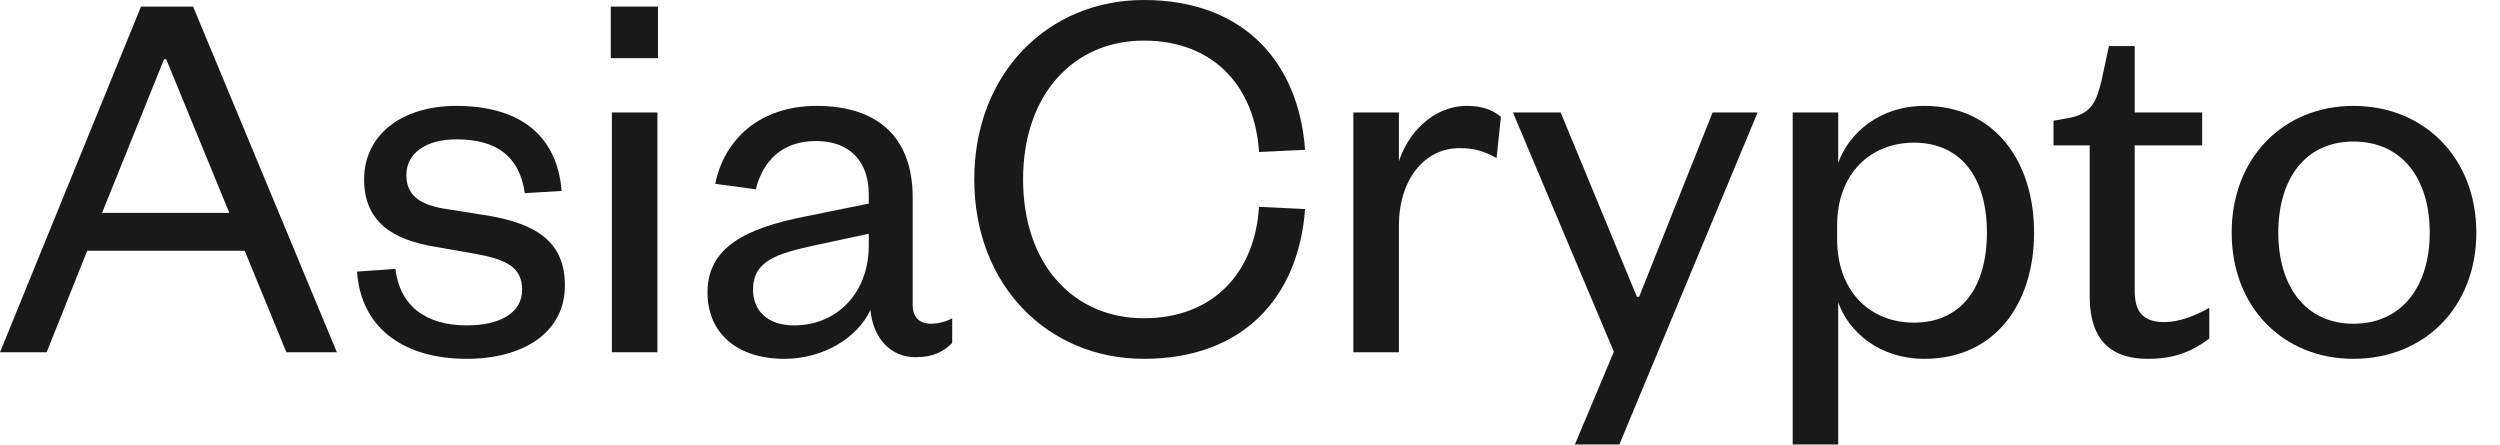
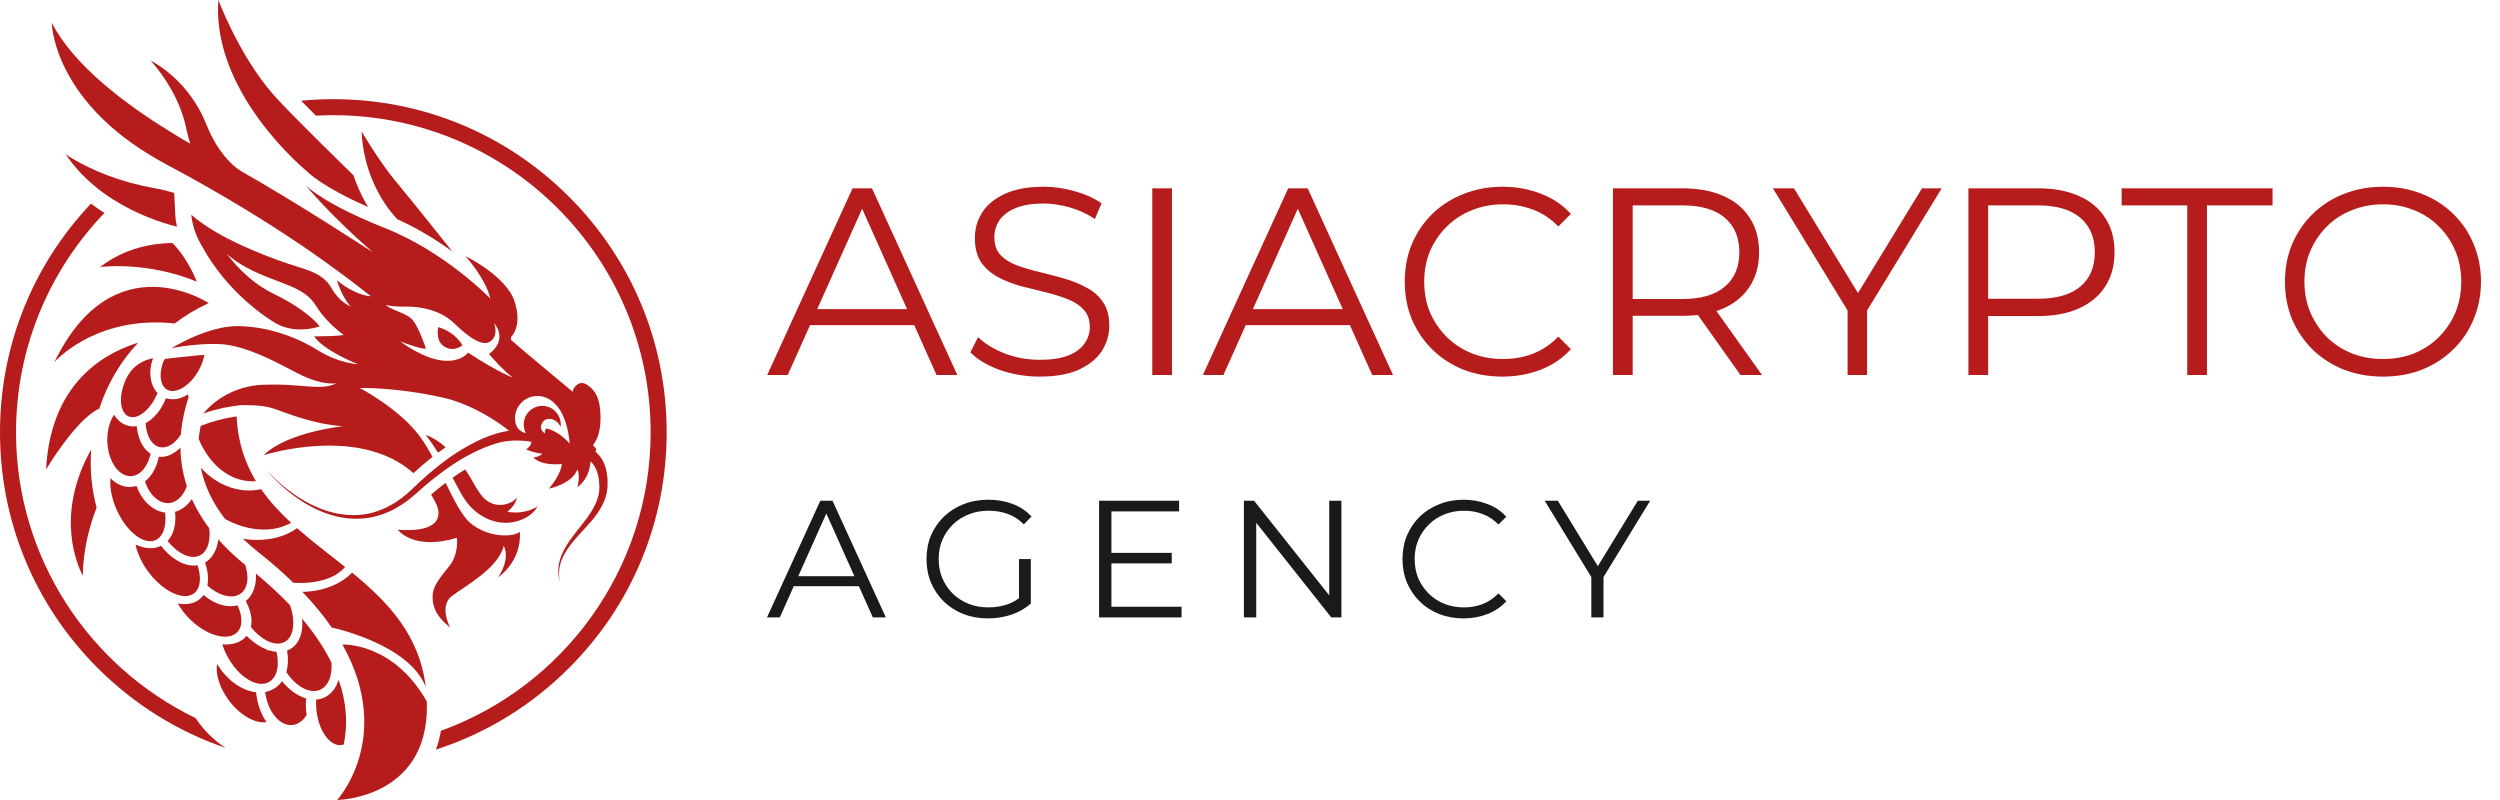
- <svg xmlns="http://www.w3.org/2000/svg" width="90" height="16" viewBox="0 0 90 16" fill="none">
-   <path d="M5.076 0.237H6.952L12.127 12.681H10.31L8.809 9.027H3.14L1.679 12.681H0L5.076 0.237ZM5.905 2.133L3.674 7.664H8.256L5.984 2.133H5.905Z" fill="#191919" />
-   <path d="M12.851 9.778L14.234 9.679C14.392 11.002 15.32 11.714 16.802 11.714C17.947 11.714 18.796 11.299 18.796 10.43C18.796 9.62 18.224 9.343 17.157 9.146L15.695 8.889C14.076 8.632 13.108 7.941 13.108 6.459C13.108 4.879 14.431 3.812 16.426 3.812C18.717 3.812 20.06 4.879 20.218 6.874L18.895 6.953C18.698 5.63 17.888 5.017 16.426 5.017C15.34 5.017 14.629 5.511 14.629 6.301C14.629 6.993 15.063 7.348 15.952 7.506L17.572 7.763C19.31 8.059 20.337 8.711 20.337 10.272C20.337 11.99 18.816 12.918 16.802 12.918C14.649 12.918 13.009 11.911 12.851 9.778Z" fill="#191919" />
-   <path d="M22.028 4.049H23.667V12.681H22.028V4.049ZM21.988 2.094V0.237H23.687V2.094H21.988Z" fill="#191919" />
-   <path d="M31.276 8.83V8.415L29.341 8.83C27.978 9.126 27.109 9.383 27.109 10.43C27.109 11.161 27.603 11.714 28.59 11.714C30.111 11.714 31.276 10.568 31.276 8.83ZM32.857 7.111V10.983C32.857 11.437 33.113 11.654 33.528 11.654C33.726 11.654 34.042 11.595 34.279 11.457V12.346C33.982 12.642 33.627 12.859 32.955 12.859C32.067 12.859 31.434 12.188 31.336 11.161C30.862 12.168 29.637 12.918 28.235 12.918C26.556 12.918 25.47 12.01 25.47 10.528C25.47 8.889 26.872 8.217 28.946 7.802L31.276 7.328V6.993C31.276 5.807 30.585 5.077 29.381 5.077C28.136 5.077 27.465 5.807 27.208 6.815L25.747 6.617C26.082 4.998 27.366 3.812 29.4 3.812C31.573 3.812 32.857 4.919 32.857 7.111Z" fill="#191919" />
-   <path d="M35.074 6.459C35.074 2.627 37.74 0 41.176 0C44.732 0 46.746 2.193 46.983 5.393L45.324 5.472C45.186 3.18 43.744 1.462 41.176 1.462C38.648 1.462 36.831 3.398 36.831 6.459C36.831 9.521 38.648 11.457 41.176 11.457C43.744 11.457 45.186 9.738 45.324 7.447L46.983 7.526C46.746 10.726 44.732 12.918 41.176 12.918C37.74 12.918 35.074 10.291 35.074 6.459Z" fill="#191919" />
-   <path d="M54.034 4.207L53.876 5.689C53.402 5.432 53.066 5.333 52.533 5.333C51.289 5.333 50.361 6.459 50.361 8.119V12.681H48.721V4.049H50.361V5.807C50.677 4.82 51.566 3.812 52.81 3.812C53.343 3.812 53.738 3.951 54.034 4.207Z" fill="#191919" />
-   <path d="M58.297 16H56.697L58.099 12.662L54.465 4.049H56.184L58.929 10.686H59.008L61.654 4.049H63.274L58.297 16Z" fill="#191919" />
-   <path d="M66.137 8.119V8.612C66.137 10.509 67.342 11.615 68.902 11.615C70.6 11.615 71.529 10.351 71.529 8.375C71.529 6.4 70.6 5.136 68.902 5.136C67.342 5.136 66.137 6.242 66.137 8.119ZM66.176 10.884V16H64.537V4.049H66.176V5.867C66.552 4.8 67.658 3.812 69.277 3.812C71.825 3.812 73.227 5.827 73.227 8.375C73.227 10.924 71.825 12.918 69.277 12.918C67.658 12.918 66.552 11.951 66.176 10.884Z" fill="#191919" />
-   <path d="M75.229 10.667V5.235H73.926V4.346L74.479 4.247C75.288 4.089 75.466 3.694 75.664 2.864L75.921 1.659H76.849V4.049H79.278V5.235H76.849V10.469C76.849 11.239 77.165 11.595 77.915 11.595C78.468 11.595 79.041 11.358 79.535 11.082V12.188C78.903 12.662 78.271 12.918 77.323 12.918C76.098 12.918 75.229 12.346 75.229 10.667Z" fill="#191919" />
-   <path d="M82.019 8.375C82.019 10.291 82.986 11.654 84.724 11.654C86.482 11.654 87.47 10.291 87.47 8.375C87.47 6.44 86.482 5.096 84.724 5.096C82.986 5.096 82.019 6.44 82.019 8.375ZM89.148 8.375C89.148 11.062 87.272 12.918 84.724 12.918C82.196 12.918 80.34 11.062 80.34 8.375C80.34 5.689 82.196 3.812 84.724 3.812C87.272 3.812 89.148 5.689 89.148 8.375Z" fill="#191919" />
+ <svg xmlns="http://www.w3.org/2000/svg" width="150" height="48" viewBox="0 0 150 48" fill="none">
+   <path d="M8.293 20.557C7.223 21.697 6.431 23.054 5.957 24.518C4.572 25.126 2.765 28.167 2.765 28.167C3.053 22.556 6.783 21.034 8.293 20.557Z" fill="#B71C1C" />
+   <path d="M12.523 18.186C11.784 18.523 11.104 18.934 10.485 19.408C10.195 19.376 9.913 19.357 9.64 19.35C5.495 19.233 3.328 21.652 3.263 21.725C6.82 14.41 12.523 18.186 12.523 18.186Z" fill="#B71C1C" />
+   <path d="M27.743 20.709C27.743 20.709 27.302 21.145 26.697 20.817C26.091 20.489 26.295 19.629 26.295 19.629C27.336 19.929 27.743 20.709 27.743 20.709Z" fill="#B71C1C" />
+   <path d="M27.136 15.085C26.385 14.54 25.487 13.964 24.482 13.46C24.273 13.355 24.059 13.253 23.841 13.155C23.841 13.155 23.841 13.154 23.84 13.153C23.84 13.153 23.832 13.146 23.818 13.131C23.794 13.105 23.768 13.078 23.741 13.051C23.738 13.048 23.736 13.044 23.732 13.041C23.474 12.76 22.802 11.955 22.298 10.695C21.989 9.922 21.743 8.978 21.693 7.88C21.693 7.88 22.749 9.689 23.745 10.881C24.726 12.053 27.064 14.993 27.136 15.085Z" fill="#B71C1C" />
+   <path d="M22.086 12.419C19.288 11.193 18.461 10.319 18.461 10.319C18.461 10.319 16.979 9.12 15.57 7.201C15.292 6.822 15.017 6.416 14.758 5.985C13.735 4.292 12.941 2.223 13.101 0C13.101 0 14.329 3.288 16.364 5.633C16.44 5.719 16.516 5.805 16.594 5.889C16.856 6.172 17.165 6.496 17.51 6.848C18.567 7.93 19.944 9.278 21.213 10.526C21.271 10.703 21.336 10.879 21.405 11.052C21.616 11.579 21.855 12.036 22.086 12.419Z" fill="#B71C1C" />
+   <path d="M31.195 31.907C30.719 32.269 29.259 32.235 28.253 31.409C27.729 30.98 27.251 30.024 26.737 28.97C26.466 29.176 26.191 29.397 25.918 29.63L25.916 29.631L25.915 29.633C25.899 29.646 25.882 29.66 25.866 29.674C25.871 29.681 25.876 29.689 25.88 29.697C25.904 29.736 25.928 29.777 25.951 29.817C25.951 29.819 25.952 29.819 25.952 29.82C25.98 29.868 26.007 29.916 26.034 29.966C26.035 29.97 26.037 29.974 26.04 29.977C26.064 30.022 26.087 30.067 26.11 30.113C26.137 30.166 26.164 30.22 26.189 30.275C26.189 30.275 27.11 32.024 23.866 31.783C23.866 31.783 24.79 33.061 27.415 32.269C27.415 32.269 27.551 33.231 26.94 33.988C26.329 34.746 25.955 35.21 25.955 35.775C25.955 36.341 26.091 36.907 27.008 37.653C27.008 37.653 26.318 36.364 27.11 35.764C27.902 35.164 29.904 34.09 30.221 32.755C30.221 32.755 30.674 33.423 29.894 34.633C29.935 34.606 31.295 33.689 31.195 31.907Z" fill="#B71C1C" />
+   <path d="M10.621 13.605C9.666 13.359 8.196 12.869 6.764 11.954C6.382 11.711 6.003 11.437 5.638 11.129C5.016 10.607 4.433 9.987 3.938 9.253C3.978 9.281 4.837 9.895 6.342 10.477C6.797 10.653 7.31 10.826 7.877 10.98C8.306 11.096 8.766 11.201 9.254 11.288C9.67 11.361 10.07 11.459 10.453 11.575L10.519 12.932C10.521 12.971 10.536 13.228 10.621 13.605Z" fill="#B71C1C" />
+   <path d="M11.806 16.898C8.754 15.643 6.003 16.023 6.003 16.023C7.488 14.878 9.132 14.595 10.341 14.58C11.302 15.531 11.806 16.898 11.806 16.898Z" fill="#B71C1C" />
+   <path d="M4.977 34.545C4.976 34.545 4.976 34.544 4.975 34.542C4.971 34.536 4.964 34.523 4.953 34.502C4.951 34.499 4.948 34.494 4.946 34.49C4.707 34.039 3.235 30.954 5.473 26.964C5.385 28.119 5.487 29.299 5.796 30.459C4.907 32.749 4.975 34.504 4.977 34.545Z" fill="#B71C1C" />
+   <path d="M26.74 26.833C26.586 26.939 26.432 27.048 26.284 27.159C26.055 26.796 25.81 26.44 25.541 26.096C25.97 26.248 26.373 26.511 26.74 26.833Z" fill="#B71C1C" />
+   <path d="M32.254 30.381C32.066 30.743 31.707 31.003 31.334 31.165C30.684 31.445 30.001 31.423 29.388 31.189H29.388C28.798 30.962 28.273 30.539 27.905 29.995C27.733 29.758 27.588 29.471 27.45 29.212C27.351 29.029 27.253 28.846 27.154 28.664C27.172 28.651 27.191 28.638 27.209 28.625C27.419 28.477 27.637 28.333 27.858 28.196C27.874 28.186 27.89 28.176 27.907 28.166C27.983 28.277 28.057 28.387 28.126 28.495C28.328 28.805 28.486 29.144 28.693 29.451C28.775 29.577 28.864 29.696 28.96 29.808C29.247 30.139 29.67 30.331 30.106 30.291C30.292 30.275 30.476 30.229 30.645 30.149C30.782 30.082 30.904 29.983 31.017 29.86C30.977 30.019 30.91 30.184 30.805 30.331C30.701 30.47 30.578 30.595 30.442 30.702C30.69 30.754 30.95 30.766 31.216 30.735C31.568 30.697 31.926 30.599 32.254 30.381Z" fill="#B71C1C" />
+   <path d="M9.451 23.578C9.441 23.604 9.43 23.63 9.418 23.657C9.254 24.035 9.037 24.356 8.801 24.592C8.774 24.619 8.747 24.645 8.72 24.67C8.666 24.719 8.612 24.763 8.558 24.802C8.439 24.888 8.318 24.952 8.2 24.991C8.028 25.047 7.862 25.048 7.714 24.984C7.516 24.898 7.381 24.708 7.311 24.453C7.299 24.408 7.289 24.361 7.281 24.313C7.211 23.904 7.288 23.368 7.52 22.833C7.928 21.895 8.646 21.599 9.186 21.49C9.018 21.937 8.98 22.392 9.058 22.788C9.102 23.009 9.181 23.21 9.295 23.382C9.341 23.453 9.393 23.518 9.451 23.578Z" fill="#B71C1C" />
+   <path d="M9.037 27.228C8.992 27.429 8.928 27.615 8.848 27.78C8.786 27.91 8.713 28.026 8.632 28.128C8.632 28.128 8.56 28.213 8.56 28.212V28.213C8.409 28.378 8.234 28.492 8.042 28.541C7.983 28.557 7.923 28.566 7.862 28.569C7.479 28.585 7.124 28.344 6.863 27.946C6.765 27.796 6.679 27.621 6.611 27.43C6.514 27.156 6.454 26.846 6.439 26.516C6.413 25.87 6.572 25.284 6.845 24.885C7.042 25.207 7.319 25.441 7.66 25.537C7.839 25.588 8.023 25.597 8.205 25.57C8.235 25.908 8.314 26.22 8.433 26.486C8.51 26.658 8.603 26.811 8.713 26.941C8.809 27.056 8.918 27.153 9.037 27.228Z" fill="#B71C1C" />
+   <path d="M11.316 23.829V23.829C11.081 24.537 10.93 25.237 10.863 25.927C10.859 25.975 10.854 26.023 10.851 26.07C10.788 26.169 10.721 26.26 10.65 26.342C10.332 26.714 9.946 26.907 9.583 26.827C9.583 26.826 9.582 26.826 9.581 26.826C9.397 26.785 9.239 26.678 9.11 26.521V26.52C9.079 26.482 9.049 26.441 9.022 26.398C8.95 26.284 8.89 26.151 8.845 26.005C8.787 25.819 8.751 25.61 8.741 25.386C8.782 25.364 8.824 25.339 8.865 25.313C8.95 25.259 9.032 25.197 9.113 25.128C9.459 24.832 9.758 24.405 9.954 23.893C10.376 24.032 10.855 23.936 11.282 23.661C11.295 23.715 11.307 23.771 11.316 23.829Z" fill="#B71C1C" />
+   <path d="M9.928 31.139C9.926 31.264 9.917 31.383 9.901 31.495C9.871 31.689 9.818 31.861 9.741 32.006C9.658 32.164 9.547 32.287 9.408 32.368C9.384 32.382 9.359 32.395 9.334 32.407C8.977 32.566 8.53 32.433 8.1 32.089C7.962 31.979 7.825 31.847 7.694 31.696C7.433 31.396 7.193 31.021 7.002 30.593C6.699 29.913 6.577 29.233 6.627 28.69C6.963 29.037 7.385 29.235 7.835 29.217C7.958 29.212 8.078 29.19 8.192 29.155C8.323 29.53 8.518 29.859 8.755 30.12C8.877 30.254 9.01 30.371 9.152 30.466C9.384 30.623 9.64 30.724 9.906 30.755C9.921 30.887 9.928 31.016 9.928 31.139Z" fill="#B71C1C" />
+   <path d="M11.211 29.165C11.046 29.638 10.756 29.991 10.392 30.127C10.315 30.156 10.234 30.175 10.15 30.183C10.027 30.194 9.906 30.181 9.788 30.147C9.542 30.075 9.311 29.908 9.117 29.672C9.028 29.563 8.947 29.44 8.875 29.304V29.303C8.806 29.174 8.747 29.034 8.698 28.885C8.814 28.794 8.921 28.686 9.018 28.564C9.114 28.443 9.2 28.308 9.274 28.16C9.389 27.933 9.475 27.678 9.527 27.405C9.975 27.459 10.435 27.25 10.825 26.859C10.832 27.358 10.887 27.848 10.987 28.329V28.329C11.037 28.573 11.099 28.811 11.173 29.049C11.186 29.088 11.198 29.127 11.211 29.165Z" fill="#B71C1C" />
+   <path d="M12.096 33.264C12.061 33.289 12.023 33.312 11.983 33.331C11.877 33.383 11.765 33.41 11.645 33.415C11.536 33.42 11.422 33.407 11.306 33.376C11.159 33.338 11.007 33.271 10.855 33.181V33.18C10.58 33.015 10.306 32.769 10.057 32.458C10.212 32.291 10.33 32.082 10.407 31.845C10.448 31.721 10.478 31.589 10.498 31.45C10.53 31.219 10.532 30.969 10.504 30.709C10.908 30.596 11.255 30.321 11.511 29.942C11.691 30.347 11.909 30.744 12.162 31.134C12.283 31.322 12.413 31.507 12.551 31.691C12.553 31.693 12.554 31.695 12.556 31.697C12.638 32.402 12.481 32.994 12.096 33.264Z" fill="#B71C1C" />
+   <path d="M11.854 35.354C11.799 35.452 11.728 35.536 11.639 35.603C11.339 35.829 10.9 35.814 10.426 35.604C10.264 35.534 10.098 35.44 9.931 35.324C9.58 35.082 9.23 34.747 8.921 34.338C8.502 33.782 8.234 33.19 8.135 32.673C8.675 32.928 9.221 32.971 9.668 32.749C10.051 33.253 10.512 33.62 10.977 33.803C11.158 33.874 11.34 33.917 11.518 33.929C11.63 33.938 11.742 33.933 11.851 33.916C11.863 33.952 11.874 33.987 11.884 34.022C11.909 34.11 11.931 34.197 11.948 34.281C11.975 34.417 11.991 34.549 11.995 34.673C12.002 34.938 11.957 35.17 11.854 35.354Z" fill="#B71C1C" />
+   <path d="M17.085 38.513C16.916 38.606 16.721 38.635 16.513 38.606C16.486 38.603 16.459 38.598 16.432 38.592C16.275 38.56 16.113 38.497 15.95 38.406C15.642 38.237 15.332 37.968 15.053 37.624V37.623C15.114 37.359 15.103 37.067 15.027 36.764C14.977 36.566 14.899 36.363 14.796 36.161C14.78 36.129 14.763 36.098 14.745 36.066C15.192 35.712 15.398 35.104 15.355 34.416C16.055 34.995 16.686 35.575 17.25 36.156C17.302 36.208 17.352 36.261 17.402 36.313C17.449 36.45 17.488 36.585 17.519 36.717C17.706 37.537 17.562 38.248 17.085 38.513Z" fill="#B71C1C" />
+   <path d="M14.396 37.691C14.357 37.777 14.306 37.855 14.241 37.923C14.009 38.166 13.646 38.244 13.226 38.178C12.995 38.142 12.748 38.062 12.496 37.942C12.144 37.774 11.784 37.527 11.451 37.21C11.118 36.892 10.854 36.546 10.669 36.203C11.178 36.305 11.647 36.228 11.988 35.944C12.074 35.872 12.148 35.79 12.211 35.699C12.564 35.997 12.948 36.204 13.326 36.303H13.326C13.444 36.335 13.56 36.355 13.675 36.365C13.872 36.382 14.064 36.367 14.245 36.318C14.271 36.372 14.295 36.426 14.317 36.48C14.504 36.938 14.539 37.371 14.396 37.691Z" fill="#B71C1C" />
+   <path d="M14.458 35.604C14.454 35.607 14.45 35.609 14.446 35.612V35.612C14.365 35.672 14.274 35.716 14.177 35.744C14.098 35.768 14.014 35.781 13.927 35.784C13.795 35.79 13.653 35.774 13.509 35.737V35.737C13.161 35.649 12.789 35.443 12.442 35.139C12.481 34.941 12.49 34.727 12.469 34.501C12.458 34.386 12.44 34.27 12.414 34.151C12.386 34.021 12.349 33.888 12.303 33.755C12.746 33.497 13.019 32.99 13.101 32.365C13.466 32.778 13.875 33.181 14.328 33.573C14.451 33.68 14.578 33.786 14.708 33.892C14.728 33.951 14.746 34.01 14.762 34.069C14.938 34.724 14.845 35.311 14.458 35.604Z" fill="#B71C1C" />
+   <path d="M19.893 39.89C19.897 40.025 19.892 40.156 19.878 40.279C19.817 40.805 19.59 41.215 19.213 41.383C19.184 41.396 19.154 41.407 19.124 41.417C19.097 41.426 19.07 41.434 19.043 41.439C18.947 41.461 18.848 41.467 18.747 41.459C18.651 41.452 18.553 41.432 18.454 41.4C18.009 41.257 17.546 40.873 17.177 40.327C17.289 39.955 17.308 39.526 17.231 39.081C17.229 39.065 17.227 39.05 17.223 39.035C17.307 39.004 17.388 38.965 17.464 38.916C17.547 38.863 17.623 38.801 17.69 38.731C18.046 38.366 18.191 37.782 18.124 37.117C18.868 37.999 19.456 38.881 19.886 39.759C19.889 39.804 19.892 39.847 19.893 39.89Z" fill="#B71C1C" />
+   <path d="M20.621 44.673C20.573 44.689 20.524 44.7 20.474 44.705C19.794 44.778 19.136 43.871 18.991 42.669C18.991 42.669 18.991 42.669 18.991 42.668C18.989 42.65 18.987 42.632 18.985 42.614C18.961 42.394 18.957 42.18 18.968 41.976C19.018 41.973 19.068 41.968 19.117 41.959C19.229 41.939 19.338 41.906 19.444 41.859C19.868 41.67 20.164 41.284 20.319 40.788C20.546 41.435 20.687 42.082 20.741 42.725C20.802 43.449 20.742 44.102 20.621 44.673Z" fill="#B71C1C" />
+   <path d="M16.573 40.37C16.517 40.529 16.437 40.665 16.332 40.772C16.274 40.832 16.209 40.882 16.136 40.923C16.055 40.967 15.97 40.998 15.879 41.015C15.714 41.046 15.535 41.033 15.35 40.98C14.767 40.813 14.124 40.25 13.677 39.445C13.616 39.335 13.56 39.225 13.511 39.115C13.443 38.963 13.386 38.812 13.339 38.661C13.947 38.711 14.479 38.545 14.798 38.151C15.184 38.54 15.61 38.824 16.028 38.979C16.033 39.006 16.039 39.034 16.046 39.061C16.064 39.042 16.082 39.023 16.101 39.005C16.267 39.062 16.431 39.098 16.591 39.111C16.602 39.161 16.613 39.21 16.621 39.259C16.697 39.679 16.681 40.065 16.573 40.37Z" fill="#B71C1C" />
+   <path d="M18.398 42.894C18.187 43.239 17.892 43.463 17.549 43.499C17.18 43.539 16.82 43.355 16.53 43.019C16.218 42.661 15.986 42.131 15.908 41.52C16.107 41.484 16.297 41.411 16.47 41.301C16.501 41.282 16.53 41.261 16.559 41.24C16.7 41.136 16.82 41.011 16.92 40.868C17.345 41.395 17.858 41.76 18.367 41.908C18.343 42.165 18.344 42.436 18.374 42.714C18.38 42.775 18.388 42.835 18.398 42.894Z" fill="#B71C1C" />
+   <path d="M15.989 43.325C15.333 43.433 14.42 42.934 13.743 42.039C13.172 41.282 12.919 40.44 13.026 39.834C13.049 39.872 13.072 39.909 13.096 39.947C13.682 40.87 14.556 41.447 15.366 41.536C15.367 41.553 15.369 41.571 15.371 41.589C15.444 42.266 15.67 42.869 15.989 43.325Z" fill="#B71C1C" />
+   <path d="M20.704 34.017C19.729 35.181 17.598 34.963 17.598 34.963C16.976 34.358 16.287 33.755 15.531 33.155C15.188 32.883 14.869 32.606 14.575 32.324C14.575 32.324 16.403 32.709 17.823 31.691C18.739 32.498 19.736 33.244 20.704 34.017Z" fill="#B71C1C" />
+   <path d="M17.468 31.369C15.589 32.395 13.544 31.16 13.499 31.132C13.498 31.132 13.498 31.132 13.498 31.132C12.747 30.156 12.261 29.127 12.045 28.052C12.083 28.099 13.492 29.808 15.669 29.351C16.182 30.09 16.797 30.75 17.468 31.369Z" fill="#B71C1C" />
+   <path d="M15.36 28.875C14.759 28.905 14.247 28.77 13.816 28.549C13.778 28.529 13.741 28.51 13.704 28.488C12.447 27.777 11.925 26.342 11.925 26.342C11.936 26.127 11.986 25.829 12.04 25.552L12.419 25.415C13.14 25.156 13.858 25.033 14.197 24.985C14.242 25.922 14.419 26.755 14.7 27.51C14.79 27.752 14.89 27.985 14.999 28.211C15.11 28.439 15.231 28.66 15.36 28.875Z" fill="#B71C1C" />
+   <path d="M25.546 41.219C24.54 38.623 19.904 37.653 19.904 37.653C19.41 36.935 18.821 36.22 18.14 35.509C18.14 35.509 19.966 35.559 21.124 34.357C23.263 36.111 25.162 38.067 25.546 41.219Z" fill="#B71C1C" />
+   <path d="M25.616 42.325C25.663 47.935 20.226 48 20.226 48C20.302 47.916 22.092 45.913 21.83 42.663C21.722 41.33 21.292 39.997 20.542 38.67C20.542 38.67 23.601 38.522 25.612 42.098C25.614 42.173 25.616 42.248 25.616 42.325Z" fill="#B71C1C" />
+   <path d="M12.261 21.293C12.208 21.604 12.086 21.941 11.896 22.27C11.772 22.484 11.63 22.676 11.48 22.839C11.357 22.973 11.227 23.087 11.096 23.181C10.746 23.431 10.384 23.527 10.101 23.416C10.072 23.405 10.045 23.391 10.018 23.376C9.863 23.287 9.756 23.136 9.696 22.944C9.681 22.898 9.67 22.85 9.661 22.799V22.799C9.633 22.646 9.631 22.474 9.653 22.291L9.663 22.215C9.69 22.044 9.737 21.864 9.806 21.682C9.834 21.631 9.863 21.581 9.895 21.531C9.895 21.531 11.677 21.336 11.936 21.315L12.033 21.307L12.135 21.3C12.177 21.298 12.219 21.296 12.261 21.293Z" fill="#B71C1C" />
+   <path d="M35.331 27.605C35.331 27.605 35.33 27.605 35.33 27.605C35.33 27.605 35.331 27.606 35.333 27.607V27.607C35.332 27.605 35.331 27.605 35.331 27.605Z" fill="#B71C1C" />
+   <path d="M35.333 27.607V27.607C35.331 27.606 35.33 27.605 35.33 27.605C35.33 27.605 35.331 27.605 35.331 27.605C35.331 27.605 35.332 27.605 35.333 27.607Z" fill="#B71C1C" />
+   <path d="M40 25.943C40 31.283 37.919 36.303 34.142 40.079C31.865 42.355 29.136 44.015 26.157 44.974C26.284 44.629 26.386 44.254 26.457 43.846C33.786 41.197 39.038 34.171 39.038 25.943C39.038 15.449 30.498 6.912 20 6.912C19.649 6.912 19.3 6.922 18.954 6.941C18.689 6.675 18.436 6.419 18.198 6.177C18.153 6.131 18.11 6.086 18.067 6.042C18.705 5.981 19.351 5.95 20 5.95C25.342 5.95 30.364 8.03 34.142 11.806C37.919 15.582 40 20.602 40 25.943Z" fill="#B71C1C" />
+   <path d="M13.54 44.873C10.679 43.901 8.058 42.278 5.858 40.079C2.081 36.303 0 31.283 0 25.943C0 20.793 1.934 15.942 5.459 12.216C5.71 12.407 5.974 12.591 6.246 12.764C6.253 12.768 6.259 12.773 6.266 12.777C2.982 16.198 0.962 20.839 0.962 25.943C0.962 33.478 5.365 40.004 11.734 43.085C11.804 43.187 11.876 43.289 11.952 43.39C12.415 44.002 12.958 44.505 13.54 44.873Z" fill="#B71C1C" />
+   <path d="M35.73 27.112C35.748 27.058 35.763 27.002 35.777 26.942L35.582 26.71C35.699 26.534 36.054 26.122 36.032 24.957C36.009 23.792 35.635 23.339 35.183 23.062C35.159 23.048 35.135 23.035 35.112 23.025C35.043 22.994 34.976 22.98 34.913 22.98C34.764 22.98 34.635 23.056 34.54 23.156C34.534 23.162 34.527 23.169 34.522 23.176C34.425 23.285 34.368 23.417 34.368 23.509C34.368 23.509 31.506 21.14 30.651 20.387L30.668 20.212C30.668 20.212 31.375 19.584 30.866 18.063C30.357 16.541 27.924 15.365 27.924 15.365C27.924 15.365 28.261 15.734 28.622 16.263C28.623 16.263 28.623 16.265 28.623 16.265C28.946 16.74 29.29 17.343 29.424 17.921C29.424 17.921 26.763 15.133 23.066 13.671C19.569 12.287 18.449 11.226 18.339 11.118C18.46 11.267 19.846 12.939 22.363 15.133C22.294 15.095 18.286 12.446 14.41 10.234C14.182 10.085 13.979 9.908 13.784 9.711C13.323 9.243 12.951 8.676 12.653 8.077C12.49 7.753 12.358 7.388 12.206 7.058C11.538 5.628 10.422 4.387 9.036 3.632C9.541 4.192 9.963 4.805 10.328 5.46C10.744 6.225 11.042 7.005 11.204 7.834C11.259 8.082 11.324 8.331 11.402 8.575C11.407 8.588 11.411 8.601 11.416 8.614C11.005 8.4 10.571 8.123 10.105 7.835C7.599 6.288 4.423 3.945 3.107 1.365C3.107 1.365 3.138 5.423 8.366 8.902C8.768 9.169 9.2 9.433 9.665 9.692H9.665C9.769 9.749 9.872 9.806 9.979 9.863C16.813 13.505 20.653 16.521 22.252 17.773C22.252 17.773 22.251 17.773 22.25 17.773C22.242 17.773 22.211 17.772 22.16 17.767C22.145 17.766 22.13 17.764 22.113 17.761C22.095 17.759 22.077 17.756 22.057 17.753C22.031 17.748 22.001 17.742 21.97 17.736C21.936 17.729 21.901 17.721 21.861 17.711C21.845 17.707 21.828 17.702 21.811 17.697C21.762 17.683 21.71 17.668 21.654 17.649C21.62 17.637 21.586 17.625 21.55 17.612C21.49 17.589 21.427 17.564 21.361 17.535C21.348 17.529 21.334 17.523 21.321 17.517C21.294 17.505 21.266 17.492 21.239 17.478C21.183 17.451 21.125 17.423 21.066 17.391C21.035 17.375 21.005 17.358 20.975 17.341C20.913 17.306 20.85 17.269 20.785 17.229C20.753 17.208 20.72 17.187 20.687 17.166C20.537 17.068 20.38 16.954 20.215 16.823C20.215 16.823 20.487 17.787 21.044 18.391C21.044 18.391 20.366 18.135 19.913 17.32C19.589 16.736 19.102 16.447 18.513 16.225C18.28 16.136 18.032 16.059 17.771 15.978C17.65 15.94 17.483 15.887 17.281 15.819C16.6 15.59 15.514 15.195 14.404 14.677C13.946 14.463 13.483 14.228 13.043 13.975C13.043 13.975 13.043 13.975 13.042 13.975C12.461 13.641 11.921 13.276 11.48 12.886C11.48 12.886 11.499 13.285 11.68 13.828C11.681 13.828 11.681 13.828 11.681 13.828C11.751 14.04 11.847 14.275 11.976 14.517C12.018 14.597 12.064 14.676 12.113 14.756C12.874 16.166 13.892 17.306 14.86 18.154C15.153 18.41 15.44 18.639 15.715 18.842C15.974 19.032 16.221 19.199 16.451 19.341C16.484 19.361 16.518 19.381 16.551 19.4C16.618 19.438 16.686 19.472 16.753 19.503C16.77 19.511 16.787 19.518 16.804 19.526C16.838 19.54 16.871 19.554 16.905 19.567C16.956 19.587 17.006 19.604 17.057 19.621C17.107 19.637 17.158 19.652 17.208 19.665C17.275 19.683 17.341 19.698 17.407 19.71C17.44 19.717 17.472 19.722 17.505 19.727C17.533 19.732 17.56 19.736 17.588 19.74C17.738 19.759 17.883 19.767 18.021 19.767C18.187 19.767 18.343 19.756 18.482 19.738C18.517 19.733 18.551 19.729 18.584 19.724C18.633 19.716 18.68 19.708 18.724 19.699C18.751 19.694 18.777 19.689 18.802 19.683C18.832 19.677 18.86 19.671 18.886 19.664C18.911 19.658 18.934 19.652 18.956 19.647C18.988 19.638 19.018 19.63 19.043 19.622C19.061 19.617 19.077 19.613 19.091 19.608C19.147 19.59 19.178 19.579 19.178 19.579C19.029 19.366 18.291 18.585 16.738 17.787C16.638 17.736 16.535 17.684 16.428 17.633C16.182 17.515 15.95 17.382 15.732 17.241C14.435 16.405 13.657 15.285 13.603 15.206C13.655 15.263 14.229 15.877 15.738 16.502C15.924 16.579 16.103 16.65 16.274 16.716C16.696 16.88 17.072 17.017 17.408 17.16C18.093 17.451 18.605 17.765 18.974 18.368C19.597 19.387 20.626 20.099 20.626 20.099C20.548 20.112 20.454 20.124 20.349 20.133C20.315 20.136 20.279 20.139 20.242 20.142C20.133 20.15 20.015 20.156 19.897 20.161C19.858 20.163 19.818 20.165 19.779 20.166C19.463 20.177 19.157 20.179 18.988 20.179C18.901 20.179 18.85 20.178 18.85 20.178C19.404 21.038 21.475 21.852 21.475 21.852C21.475 21.852 20.343 21.807 19.11 21.038C18.026 20.362 16.637 19.782 15.042 19.613C14.822 19.59 14.597 19.574 14.369 19.567C14.331 19.566 14.293 19.565 14.256 19.565C14.054 19.565 13.85 19.581 13.645 19.61C13.041 19.692 12.437 19.881 11.912 20.09C11.879 20.103 11.846 20.116 11.814 20.129C11.574 20.228 11.352 20.329 11.157 20.424C11.116 20.443 11.077 20.463 11.039 20.482C11.02 20.491 11.002 20.501 10.983 20.51C10.946 20.529 10.911 20.547 10.877 20.565C10.825 20.592 10.777 20.618 10.731 20.642C10.7 20.658 10.671 20.674 10.644 20.689C10.603 20.712 10.564 20.733 10.53 20.753C10.518 20.759 10.507 20.766 10.496 20.772C10.464 20.79 10.435 20.807 10.411 20.822C10.403 20.827 10.395 20.831 10.387 20.836C10.373 20.845 10.359 20.852 10.348 20.859C10.337 20.866 10.327 20.872 10.319 20.877C10.307 20.884 10.3 20.888 10.297 20.89C10.297 20.89 10.298 20.89 10.298 20.89C10.299 20.89 10.301 20.89 10.303 20.889C10.31 20.888 10.324 20.885 10.342 20.881C10.35 20.88 10.357 20.879 10.364 20.877C10.374 20.875 10.384 20.873 10.396 20.871C10.406 20.869 10.416 20.867 10.427 20.866C10.434 20.864 10.441 20.863 10.448 20.861C10.472 20.858 10.499 20.852 10.528 20.847C10.553 20.843 10.58 20.839 10.608 20.834C10.634 20.829 10.661 20.825 10.69 20.82C10.711 20.817 10.733 20.814 10.755 20.81C10.766 20.808 10.777 20.807 10.787 20.805C10.831 20.799 10.877 20.791 10.925 20.784C10.973 20.777 11.024 20.77 11.076 20.763C11.311 20.731 11.588 20.7 11.886 20.676C11.918 20.674 11.952 20.671 11.985 20.668C12.021 20.666 12.058 20.663 12.094 20.661C12.15 20.657 12.206 20.654 12.263 20.652H12.268C12.271 20.651 12.273 20.651 12.275 20.651C12.317 20.648 12.358 20.647 12.4 20.645C12.539 20.64 12.68 20.637 12.822 20.637C12.852 20.637 12.882 20.637 12.911 20.638C12.978 20.638 13.046 20.64 13.114 20.642C13.444 20.652 13.786 20.704 14.137 20.789C15.267 21.061 16.492 21.672 17.718 22.327C18.03 22.494 18.314 22.621 18.57 22.718C18.627 22.739 18.682 22.76 18.736 22.778C18.791 22.797 18.843 22.814 18.894 22.83C19.047 22.877 19.188 22.913 19.315 22.94C19.357 22.949 19.398 22.956 19.437 22.964C19.654 23.002 19.826 23.013 19.951 23.013C20.032 23.013 20.093 23.009 20.134 23.003C20.144 23.002 20.153 23.001 20.162 23C20.173 22.999 20.181 22.997 20.187 22.996C20.19 22.996 20.192 22.995 20.194 22.995C20.062 23.058 19.93 23.104 19.796 23.138C19.751 23.149 19.706 23.158 19.661 23.167C19.479 23.201 19.291 23.214 19.089 23.214C18.426 23.214 17.617 23.073 16.4 23.073C16.208 23.073 16.007 23.076 15.794 23.085C13.437 23.174 12.232 24.772 12.202 24.812C13.012 24.52 13.806 24.39 14.187 24.34C14.336 24.32 14.422 24.312 14.422 24.312C14.422 24.312 14.432 24.311 14.451 24.311C14.459 24.311 14.468 24.311 14.478 24.311C14.525 24.31 14.6 24.308 14.694 24.308C14.83 24.308 15.008 24.311 15.204 24.321C15.24 24.323 15.276 24.325 15.312 24.328C15.385 24.332 15.46 24.338 15.535 24.345C15.573 24.349 15.611 24.352 15.649 24.356C15.668 24.358 15.687 24.361 15.705 24.363C15.781 24.372 15.856 24.383 15.93 24.395C16.077 24.42 16.219 24.451 16.345 24.491C17.062 24.717 18.736 25.464 20.585 25.57C20.585 25.57 17.237 25.916 15.818 27.311C15.823 27.309 15.837 27.305 15.862 27.297C15.871 27.294 15.883 27.291 15.895 27.287C16.037 27.245 16.363 27.153 16.817 27.057C16.858 27.048 16.901 27.039 16.944 27.03C16.966 27.026 16.988 27.021 17.01 27.017C17.054 27.008 17.1 27 17.147 26.991C17.193 26.982 17.24 26.973 17.288 26.964C17.964 26.843 18.821 26.737 19.744 26.737C20.015 26.737 20.292 26.746 20.573 26.767C20.666 26.774 20.76 26.782 20.854 26.791C20.948 26.801 21.042 26.812 21.136 26.825C21.23 26.837 21.325 26.851 21.419 26.866C21.608 26.897 21.797 26.934 21.985 26.978C22.079 27 22.172 27.023 22.265 27.049C22.546 27.125 22.823 27.218 23.094 27.329C23.23 27.385 23.364 27.445 23.496 27.51C23.718 27.619 23.933 27.741 24.142 27.879C24.194 27.913 24.245 27.948 24.297 27.985C24.393 28.053 24.488 28.124 24.581 28.199C24.602 28.216 24.622 28.233 24.643 28.249C24.697 28.295 24.751 28.341 24.804 28.389C24.805 28.389 24.805 28.389 24.805 28.389C25.171 28.055 25.514 27.761 25.855 27.49C25.887 27.464 25.919 27.439 25.952 27.413C25.848 27.22 25.741 27.032 25.63 26.85C25.481 26.602 25.326 26.367 25.163 26.15C23.938 24.513 21.65 23.315 21.579 23.278C21.63 23.285 23.647 23.209 26.591 23.858C27.464 24.05 28.69 24.552 29.84 25.331C30.078 25.491 30.312 25.662 30.539 25.843C29.422 26.009 28.361 26.553 27.426 27.145C27.385 27.171 27.344 27.198 27.303 27.225C27.271 27.246 27.239 27.268 27.207 27.29C27.007 27.425 26.811 27.565 26.618 27.71C26.496 27.801 26.374 27.896 26.254 27.991C25.912 28.264 25.58 28.549 25.256 28.844C25.229 28.869 25.201 28.894 25.174 28.919L24.76 29.313C24.747 29.326 24.733 29.34 24.718 29.353C23.941 30.103 22.974 30.691 21.894 30.856C21.662 30.891 21.43 30.907 21.201 30.907C20.95 30.907 20.701 30.887 20.456 30.85C20.394 30.841 20.333 30.831 20.272 30.819C20.211 30.807 20.15 30.795 20.089 30.781C19.968 30.754 19.847 30.722 19.728 30.687C19.668 30.669 19.608 30.65 19.549 30.631C19.134 30.494 18.73 30.311 18.343 30.094C18.233 30.032 18.123 29.967 18.015 29.9C17.962 29.866 17.908 29.832 17.855 29.797C17.801 29.762 17.749 29.726 17.696 29.69C17.644 29.654 17.591 29.617 17.54 29.58C17.488 29.543 17.436 29.506 17.386 29.467C17.31 29.41 17.234 29.351 17.16 29.292C17.134 29.272 17.11 29.252 17.085 29.232C17.036 29.192 16.987 29.151 16.938 29.11C16.89 29.069 16.842 29.028 16.795 28.986C16.738 28.937 16.682 28.887 16.627 28.836C16.589 28.802 16.552 28.767 16.515 28.732C16.447 28.668 16.379 28.603 16.312 28.537C16.29 28.515 16.268 28.493 16.247 28.471C16.159 28.383 16.074 28.294 15.991 28.204C16.232 28.495 16.497 28.766 16.773 29.024C18.095 30.265 19.714 31.127 21.379 31.127C21.491 31.127 21.605 31.123 21.718 31.114C21.775 31.111 21.832 31.105 21.888 31.099C22.399 31.044 22.912 30.904 23.419 30.665C23.475 30.638 23.531 30.611 23.587 30.581C23.644 30.552 23.7 30.522 23.756 30.49C23.868 30.427 23.979 30.359 24.091 30.286C24.424 30.078 24.744 29.81 25.05 29.54C25.179 29.427 25.305 29.313 25.429 29.204C25.453 29.183 25.478 29.163 25.502 29.142C25.81 28.88 26.126 28.626 26.45 28.384C26.579 28.287 26.71 28.192 26.842 28.099C27.064 27.943 27.29 27.794 27.519 27.652C27.519 27.651 27.52 27.651 27.52 27.651C27.574 27.618 27.627 27.585 27.681 27.553C27.74 27.519 27.8 27.484 27.862 27.449C27.923 27.414 27.985 27.379 28.049 27.344C28.494 27.102 28.991 26.867 29.503 26.693C29.577 26.668 29.65 26.645 29.724 26.623C29.797 26.6 29.871 26.58 29.945 26.561C30.9 26.305 31.881 26.51 31.881 26.51C31.881 26.768 31.567 26.962 31.567 26.962C31.759 27.046 31.945 27.107 32.115 27.149C32.326 27.203 32.359 27.194 32.542 27.225C32.355 27.412 31.998 27.455 31.998 27.455C32.064 27.517 32.138 27.571 32.217 27.616C32.243 27.632 32.27 27.646 32.298 27.659C32.408 27.712 32.526 27.753 32.645 27.782C32.676 27.79 32.706 27.796 32.736 27.803C32.766 27.808 32.796 27.814 32.826 27.819C32.901 27.831 32.976 27.84 33.049 27.847C33.074 27.849 33.098 27.851 33.123 27.852C33.199 27.857 33.272 27.859 33.341 27.859C33.434 27.859 33.519 27.856 33.591 27.851C33.635 27.848 33.674 27.845 33.709 27.841C33.709 27.841 33.701 28.418 32.933 29.317C32.933 29.317 34.314 29.053 34.645 28.163C34.827 28.573 34.653 29.196 34.646 29.226C35.431 28.653 35.431 27.683 35.431 27.683C35.857 28.062 35.958 28.69 35.963 29.251C35.96 29.929 35.607 30.549 35.208 31.094C34.386 32.205 33.127 33.395 33.597 34.927C33.247 33.394 34.558 32.343 35.46 31.293C35.946 30.731 36.387 30.044 36.445 29.276C36.504 28.514 36.361 27.614 35.73 27.112ZM28.083 21.158C28.083 21.158 28.06 21.189 28.014 21.235C28.002 21.247 27.989 21.259 27.973 21.273C27.959 21.286 27.942 21.3 27.924 21.314C27.851 21.372 27.752 21.438 27.624 21.495C27.592 21.51 27.558 21.524 27.522 21.537C27.451 21.564 27.372 21.587 27.287 21.606C27.156 21.634 27.009 21.652 26.844 21.652C26.563 21.652 26.227 21.602 25.833 21.469C25.776 21.45 25.719 21.429 25.66 21.407C25.424 21.318 25.17 21.2 24.895 21.047C24.826 21.009 24.756 20.969 24.684 20.927C24.613 20.884 24.54 20.84 24.466 20.792C24.392 20.745 24.317 20.696 24.239 20.644C24.163 20.592 24.085 20.538 24.006 20.481C24.017 20.486 24.054 20.499 24.108 20.52C24.118 20.523 24.13 20.528 24.142 20.532C24.263 20.577 24.451 20.645 24.651 20.712C24.67 20.718 24.69 20.725 24.711 20.732C24.771 20.752 24.832 20.771 24.892 20.79C24.922 20.799 24.953 20.808 24.982 20.816C25.002 20.822 25.021 20.828 25.04 20.833C25.147 20.863 25.246 20.888 25.33 20.904C25.345 20.907 25.36 20.909 25.374 20.911C25.416 20.918 25.453 20.922 25.484 20.922C25.515 20.922 25.54 20.918 25.556 20.909C25.556 20.909 25.163 19.733 24.801 19.251C24.44 18.769 23.551 18.662 23.143 18.301C23.149 18.302 23.174 18.307 23.216 18.315C23.228 18.317 23.241 18.319 23.256 18.322C23.352 18.339 23.505 18.361 23.699 18.378C23.729 18.38 23.76 18.382 23.792 18.385C23.92 18.394 24.063 18.399 24.218 18.399C24.26 18.399 24.304 18.399 24.349 18.398C24.377 18.398 24.406 18.398 24.437 18.398C24.619 18.398 24.832 18.409 25.062 18.438C25.12 18.445 25.179 18.454 25.238 18.464C25.298 18.473 25.359 18.484 25.42 18.496C25.482 18.508 25.543 18.522 25.605 18.537C26.166 18.673 26.762 18.927 27.23 19.379C27.36 19.504 27.489 19.624 27.617 19.738C27.66 19.776 27.702 19.813 27.744 19.849C27.786 19.884 27.828 19.92 27.87 19.954C27.912 19.988 27.953 20.021 27.994 20.053C28.098 20.133 28.198 20.206 28.297 20.27C28.336 20.296 28.375 20.32 28.414 20.343C28.665 20.493 28.897 20.581 29.1 20.581C29.226 20.581 29.34 20.547 29.441 20.472C29.926 20.112 29.659 19.424 29.645 19.388C29.677 19.422 30.519 20.353 29.343 21.241C29.343 21.241 30.149 22.207 30.776 22.659C30.776 22.659 29.916 22.357 28.083 21.158ZM33.495 26.018C33.282 25.879 33.032 25.756 32.767 25.705C32.767 25.705 32.669 25.852 32.705 26.011C32.705 26.011 32.65 25.98 32.592 25.923C32.492 25.824 32.383 25.645 32.519 25.393C32.523 25.384 32.528 25.375 32.533 25.366C32.545 25.347 32.558 25.327 32.572 25.31C32.587 25.293 32.601 25.276 32.617 25.261C32.711 25.173 32.833 25.131 32.96 25.131C33.127 25.131 33.304 25.202 33.441 25.332C33.448 25.338 33.455 25.345 33.461 25.352C33.481 25.372 33.5 25.394 33.518 25.416C33.541 25.447 33.562 25.48 33.582 25.515C33.601 25.55 33.618 25.586 33.632 25.625C33.64 25.572 33.644 25.518 33.644 25.463C33.644 24.85 33.147 24.352 32.533 24.352C32.026 24.352 31.599 24.692 31.466 25.157C31.438 25.254 31.423 25.357 31.423 25.463C31.423 25.581 31.441 25.693 31.475 25.799C31.495 25.863 31.521 25.925 31.552 25.983C31.479 25.976 31.312 25.93 31.164 25.792C31.026 25.665 30.907 25.456 30.9 25.127C30.9 25.117 30.9 25.107 30.9 25.097C30.9 24.358 31.499 23.758 32.239 23.758C32.239 23.758 32.255 23.757 32.284 23.757C32.309 23.757 32.344 23.758 32.386 23.763C32.401 23.764 32.416 23.766 32.432 23.768C32.511 23.779 32.612 23.801 32.723 23.844C32.746 23.852 32.769 23.861 32.792 23.871C32.849 23.897 32.91 23.928 32.972 23.965C33.009 23.987 33.047 24.012 33.085 24.04C33.105 24.054 33.124 24.069 33.144 24.085C33.176 24.11 33.207 24.136 33.238 24.165C33.251 24.176 33.264 24.188 33.276 24.201C33.328 24.251 33.378 24.305 33.429 24.367C33.454 24.397 33.479 24.429 33.504 24.463C33.813 24.883 34.084 25.552 34.186 26.618C34.186 26.618 33.907 26.287 33.495 26.018ZM35.333 27.607C35.331 27.606 35.33 27.605 35.33 27.605C35.33 27.605 35.331 27.605 35.331 27.605C35.331 27.605 35.332 27.605 35.333 27.607V27.607Z" fill="#B71C1C" />
+   <path d="M46.032 22.5L51.152 11.3H52.32L57.44 22.5H56.192L51.488 11.988H51.968L47.264 22.5H46.032ZM48.048 19.508L48.4 18.548H54.912L55.264 19.508H48.048ZM62.381 22.596C61.549 22.596 60.749 22.463 59.981 22.196C59.223 21.919 58.637 21.567 58.221 21.14L58.685 20.228C59.079 20.612 59.607 20.937 60.269 21.204C60.941 21.46 61.645 21.588 62.381 21.588C63.085 21.588 63.655 21.503 64.093 21.332C64.541 21.151 64.866 20.911 65.069 20.612C65.282 20.313 65.389 19.983 65.389 19.62C65.389 19.183 65.261 18.831 65.005 18.564C64.759 18.297 64.434 18.089 64.029 17.94C63.623 17.78 63.175 17.641 62.685 17.524C62.194 17.407 61.703 17.284 61.213 17.156C60.722 17.017 60.269 16.836 59.853 16.612C59.447 16.388 59.117 16.095 58.861 15.732C58.615 15.359 58.493 14.873 58.493 14.276C58.493 13.721 58.637 13.215 58.925 12.756C59.223 12.287 59.677 11.913 60.285 11.636C60.893 11.348 61.671 11.204 62.621 11.204C63.25 11.204 63.874 11.295 64.493 11.476C65.111 11.647 65.645 11.887 66.093 12.196L65.693 13.14C65.213 12.82 64.701 12.585 64.157 12.436C63.623 12.287 63.106 12.212 62.605 12.212C61.933 12.212 61.378 12.303 60.941 12.484C60.503 12.665 60.178 12.911 59.965 13.22C59.762 13.519 59.661 13.86 59.661 14.244C59.661 14.681 59.783 15.033 60.029 15.3C60.285 15.567 60.615 15.775 61.021 15.924C61.437 16.073 61.89 16.207 62.381 16.324C62.871 16.441 63.357 16.569 63.837 16.708C64.327 16.847 64.775 17.028 65.181 17.252C65.597 17.465 65.927 17.753 66.173 18.116C66.429 18.479 66.557 18.953 66.557 19.54C66.557 20.084 66.407 20.591 66.109 21.06C65.81 21.519 65.351 21.892 64.733 22.18C64.125 22.457 63.341 22.596 62.381 22.596ZM69.136 22.5V11.3H70.32V22.5H69.136ZM72.173 22.5L77.293 11.3H78.461L83.581 22.5H82.333L77.629 11.988H78.109L73.405 22.5H72.173ZM74.189 19.508L74.541 18.548H81.053L81.405 19.508H74.189ZM90.141 22.596C89.299 22.596 88.52 22.457 87.805 22.18C87.091 21.892 86.472 21.492 85.949 20.98C85.427 20.468 85.016 19.865 84.717 19.172C84.429 18.479 84.285 17.721 84.285 16.9C84.285 16.079 84.429 15.321 84.717 14.628C85.016 13.935 85.427 13.332 85.949 12.82C86.483 12.308 87.106 11.913 87.821 11.636C88.536 11.348 89.314 11.204 90.157 11.204C90.968 11.204 91.731 11.343 92.445 11.62C93.16 11.887 93.763 12.292 94.253 12.836L93.501 13.588C93.043 13.119 92.536 12.783 91.981 12.58C91.427 12.367 90.829 12.26 90.189 12.26C89.517 12.26 88.893 12.377 88.317 12.612C87.741 12.836 87.24 13.161 86.813 13.588C86.386 14.004 86.05 14.495 85.805 15.06C85.57 15.615 85.453 16.228 85.453 16.9C85.453 17.572 85.57 18.191 85.805 18.756C86.05 19.311 86.386 19.801 86.813 20.228C87.24 20.644 87.741 20.969 88.317 21.204C88.893 21.428 89.517 21.54 90.189 21.54C90.829 21.54 91.427 21.433 91.981 21.22C92.536 21.007 93.043 20.665 93.501 20.196L94.253 20.948C93.763 21.492 93.16 21.903 92.445 22.18C91.731 22.457 90.963 22.596 90.141 22.596ZM96.777 22.5V11.3H100.969C101.918 11.3 102.734 11.455 103.417 11.764C104.1 12.063 104.622 12.5 104.985 13.076C105.358 13.641 105.545 14.329 105.545 15.14C105.545 15.929 105.358 16.612 104.985 17.188C104.622 17.753 104.1 18.191 103.417 18.5C102.734 18.799 101.918 18.948 100.969 18.948H97.433L97.961 18.404V22.5H96.777ZM104.425 22.5L101.545 18.436H102.825L105.721 22.5H104.425ZM97.961 18.5L97.433 17.94H100.937C102.057 17.94 102.905 17.695 103.481 17.204C104.068 16.713 104.361 16.025 104.361 15.14C104.361 14.244 104.068 13.551 103.481 13.06C102.905 12.569 102.057 12.324 100.937 12.324H97.433L97.961 11.764V18.5ZM110.855 22.5V18.34L111.127 19.076L106.375 11.3H107.639L111.815 18.132H111.143L115.319 11.3H116.503L111.751 19.076L112.023 18.34V22.5H110.855ZM118.105 22.5V11.3H122.297C123.247 11.3 124.063 11.455 124.745 11.764C125.428 12.063 125.951 12.5 126.313 13.076C126.687 13.641 126.873 14.329 126.873 15.14C126.873 15.929 126.687 16.612 126.313 17.188C125.951 17.753 125.428 18.191 124.745 18.5C124.063 18.809 123.247 18.964 122.297 18.964H118.761L119.289 18.404V22.5H118.105ZM119.289 18.5L118.761 17.924H122.265C123.385 17.924 124.233 17.684 124.809 17.204C125.396 16.713 125.689 16.025 125.689 15.14C125.689 14.244 125.396 13.551 124.809 13.06C124.233 12.569 123.385 12.324 122.265 12.324H118.761L119.289 11.764V18.5ZM131.234 22.5V12.324H127.298V11.3H136.354V12.324H132.418V22.5H131.234ZM142.986 22.596C142.143 22.596 141.359 22.457 140.634 22.18C139.919 21.892 139.295 21.492 138.762 20.98C138.239 20.457 137.828 19.855 137.53 19.172C137.242 18.479 137.098 17.721 137.098 16.9C137.098 16.079 137.242 15.327 137.53 14.644C137.828 13.951 138.239 13.348 138.762 12.836C139.295 12.313 139.919 11.913 140.634 11.636C141.348 11.348 142.132 11.204 142.986 11.204C143.828 11.204 144.607 11.348 145.322 11.636C146.036 11.913 146.655 12.308 147.178 12.82C147.711 13.332 148.122 13.935 148.41 14.628C148.708 15.321 148.858 16.079 148.858 16.9C148.858 17.721 148.708 18.479 148.41 19.172C148.122 19.865 147.711 20.468 147.178 20.98C146.655 21.492 146.036 21.892 145.322 22.18C144.607 22.457 143.828 22.596 142.986 22.596ZM142.986 21.54C143.658 21.54 144.276 21.428 144.842 21.204C145.418 20.969 145.914 20.644 146.33 20.228C146.756 19.801 147.087 19.311 147.322 18.756C147.556 18.191 147.674 17.572 147.674 16.9C147.674 16.228 147.556 15.615 147.322 15.06C147.087 14.495 146.756 14.004 146.33 13.588C145.914 13.161 145.418 12.836 144.842 12.612C144.276 12.377 143.658 12.26 142.986 12.26C142.314 12.26 141.69 12.377 141.114 12.612C140.538 12.836 140.036 13.161 139.61 13.588C139.194 14.004 138.863 14.495 138.618 15.06C138.383 15.615 138.266 16.228 138.266 16.9C138.266 17.561 138.383 18.175 138.618 18.74C138.863 19.305 139.194 19.801 139.61 20.228C140.036 20.644 140.538 20.969 141.114 21.204C141.69 21.428 142.314 21.54 142.986 21.54Z" fill="#B71C1C" />
+   <path d="M46.02 37.043L49.22 30.043H49.95L53.15 37.043H52.37L49.43 30.473H49.73L46.79 37.043H46.02ZM47.28 35.173L47.5 34.573H51.57L51.79 35.173H47.28ZM59.28 37.103C58.747 37.103 58.254 37.016 57.8 36.843C57.354 36.663 56.964 36.413 56.63 36.093C56.304 35.773 56.047 35.396 55.86 34.963C55.68 34.529 55.59 34.056 55.59 33.543C55.59 33.029 55.68 32.556 55.86 32.123C56.047 31.689 56.307 31.313 56.64 30.993C56.974 30.673 57.364 30.426 57.81 30.253C58.264 30.073 58.757 29.983 59.29 29.983C59.824 29.983 60.31 30.066 60.75 30.233C61.197 30.399 61.577 30.653 61.89 30.993L61.43 31.463C61.137 31.169 60.814 30.959 60.46 30.833C60.107 30.706 59.727 30.643 59.32 30.643C58.887 30.643 58.487 30.716 58.12 30.863C57.76 31.003 57.444 31.206 57.17 31.473C56.904 31.733 56.694 32.039 56.54 32.393C56.394 32.739 56.32 33.123 56.32 33.543C56.32 33.956 56.394 34.34 56.54 34.693C56.694 35.046 56.904 35.356 57.17 35.623C57.444 35.883 57.76 36.086 58.12 36.233C58.487 36.373 58.884 36.443 59.31 36.443C59.71 36.443 60.087 36.383 60.44 36.263C60.8 36.143 61.13 35.94 61.43 35.653L61.85 36.213C61.517 36.506 61.127 36.73 60.68 36.883C60.234 37.029 59.767 37.103 59.28 37.103ZM61.14 36.123V33.543H61.85V36.213L61.14 36.123ZM66.605 33.173H70.305V33.803H66.605V33.173ZM66.685 36.403H70.895V37.043H65.945V30.043H70.745V30.683H66.685V36.403ZM74.634 37.043V30.043H75.244L80.074 36.123H79.754V30.043H80.484V37.043H79.874L75.054 30.963H75.374V37.043H74.634ZM87.809 37.103C87.282 37.103 86.796 37.016 86.349 36.843C85.902 36.663 85.516 36.413 85.189 36.093C84.862 35.773 84.606 35.396 84.419 34.963C84.239 34.529 84.149 34.056 84.149 33.543C84.149 33.029 84.239 32.556 84.419 32.123C84.606 31.689 84.862 31.313 85.189 30.993C85.522 30.673 85.912 30.426 86.359 30.253C86.806 30.073 87.292 29.983 87.819 29.983C88.326 29.983 88.802 30.07 89.249 30.243C89.696 30.41 90.072 30.663 90.379 31.003L89.909 31.473C89.622 31.18 89.306 30.97 88.959 30.843C88.612 30.709 88.239 30.643 87.839 30.643C87.419 30.643 87.029 30.716 86.669 30.863C86.309 31.003 85.996 31.206 85.729 31.473C85.462 31.733 85.252 32.039 85.099 32.393C84.952 32.739 84.879 33.123 84.879 33.543C84.879 33.963 84.952 34.349 85.099 34.703C85.252 35.05 85.462 35.356 85.729 35.623C85.996 35.883 86.309 36.086 86.669 36.233C87.029 36.373 87.419 36.443 87.839 36.443C88.239 36.443 88.612 36.376 88.959 36.243C89.306 36.109 89.622 35.896 89.909 35.603L90.379 36.073C90.072 36.413 89.696 36.669 89.249 36.843C88.802 37.016 88.322 37.103 87.809 37.103ZM95.48 37.043V34.443L95.65 34.903L92.68 30.043H93.47L96.08 34.313H95.66L98.27 30.043H99.01L96.04 34.903L96.21 34.443V37.043H95.48Z" fill="#1A1A1A" />
</svg>
